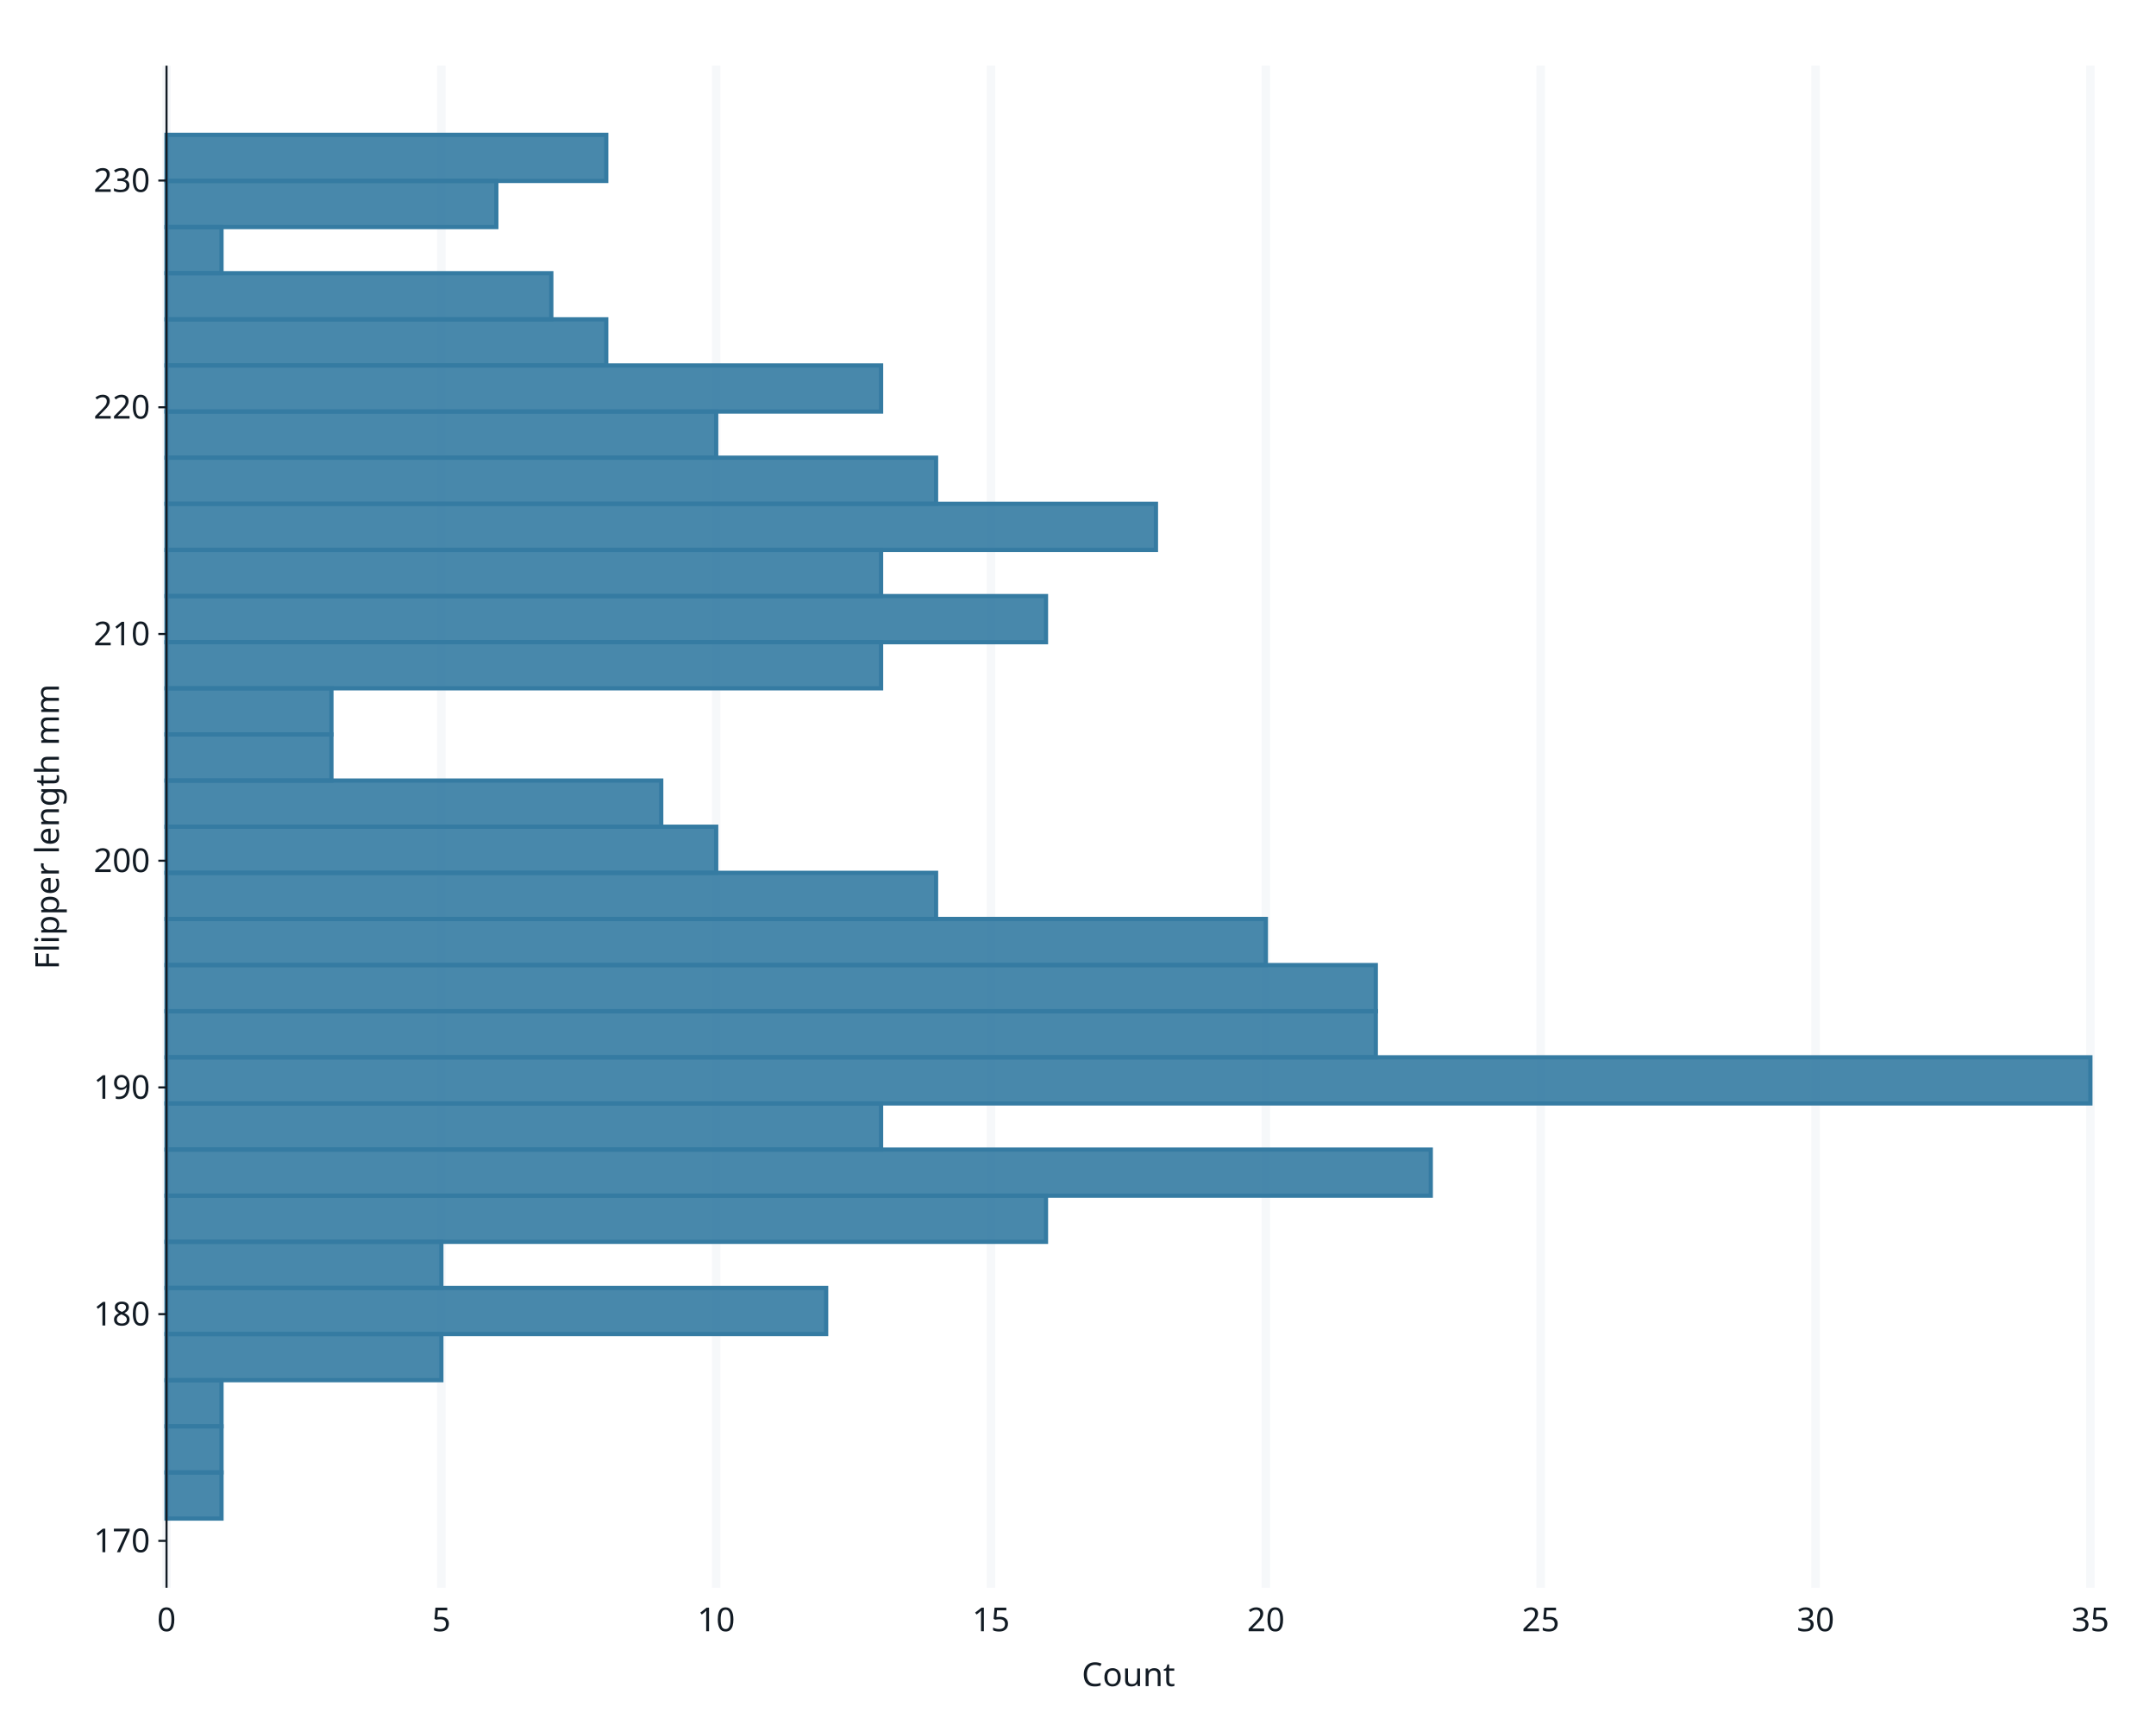
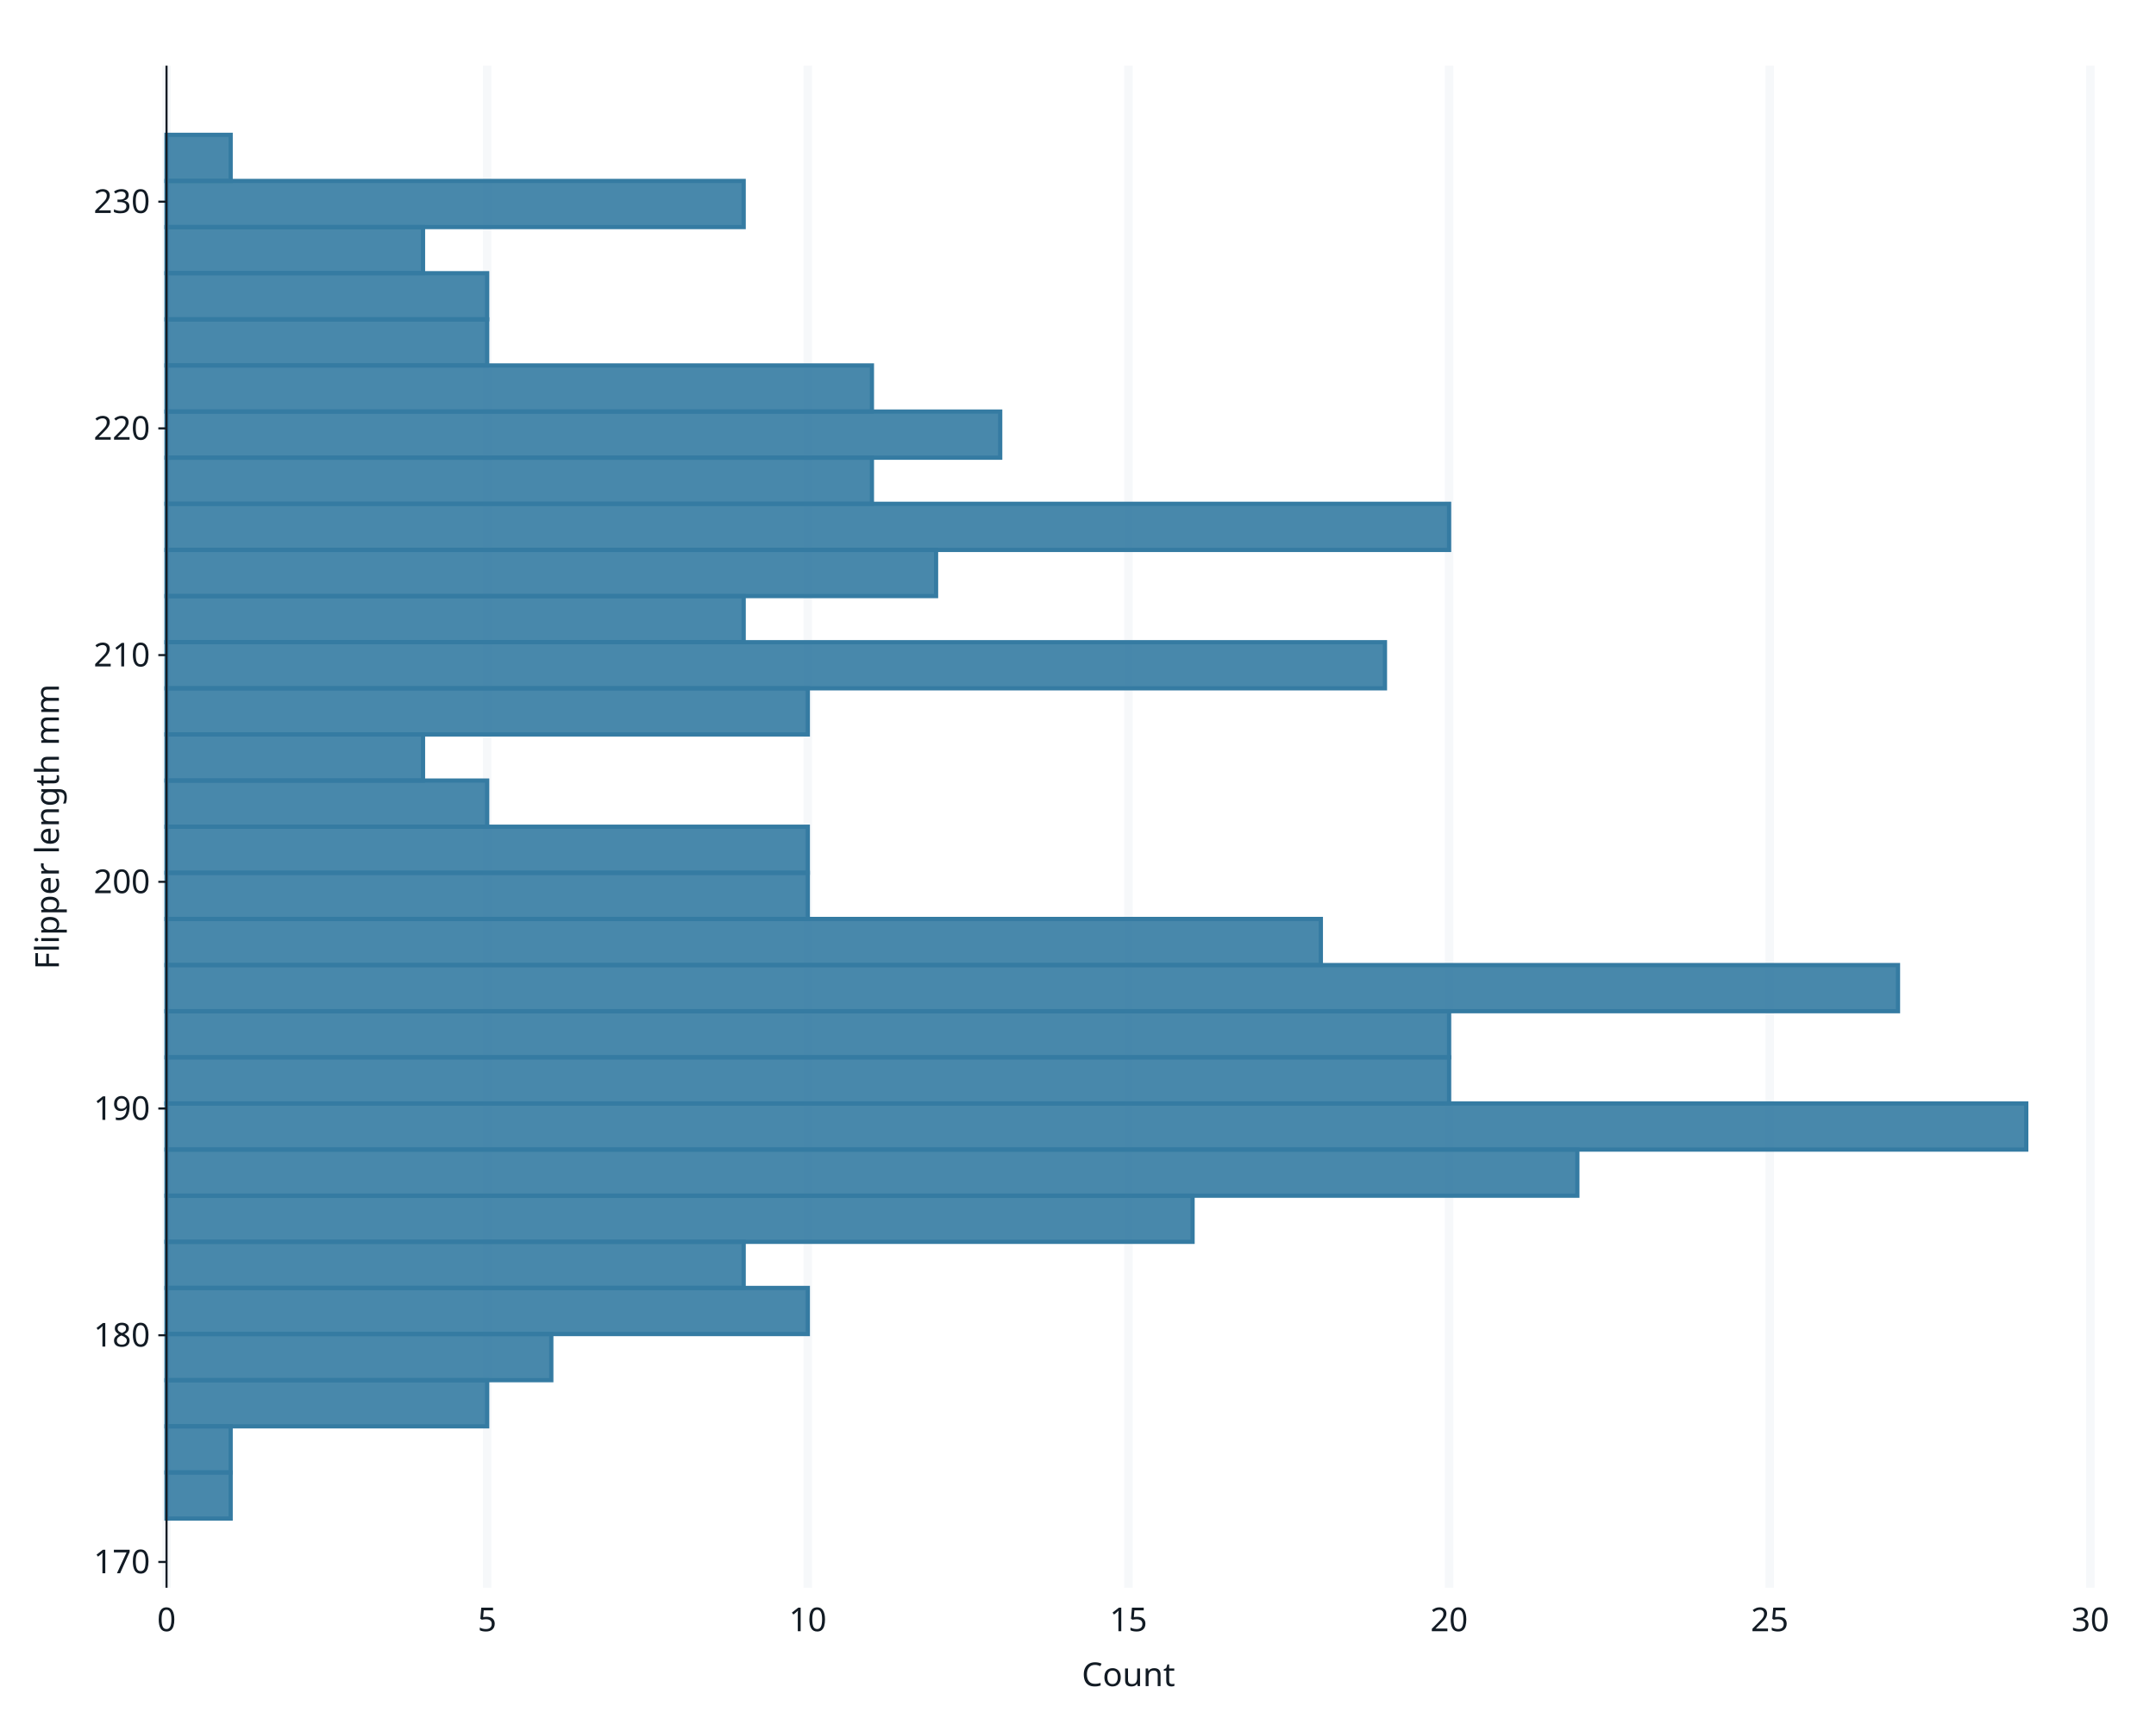
<svg xmlns="http://www.w3.org/2000/svg" class="svglite" data-engine-version="2.0" width="720.00pt" height="576.00pt" viewBox="0 0 720.00 576.00">
  <defs>
    <style type="text/css">
    .svglite line, .svglite polyline, .svglite polygon, .svglite path, .svglite rect, .svglite circle {
      fill: none;
      stroke: #000000;
      stroke-linecap: round;
      stroke-linejoin: round;
      stroke-miterlimit: 10.00;
    }
  </style>
  </defs>
  <rect width="100%" height="100%" style="stroke: none; fill: #FFFFFF;" />
  <defs>
    <clipPath id="cpMC4wMHw3MjAuMDB8MC4wMHw1NzYuMDA=">
      <rect x="0.00" y="0.00" width="720.00" height="576.00" />
    </clipPath>
  </defs>
  <g clip-path="url(#cpMC4wMHw3MjAuMDB8MC4wMHw1NzYuMDA=)">
    <rect x="0.00" y="0.00" width="720.00" height="576.00" style="stroke-width: 1.07; stroke: #FFFFFF; fill: #FFFFFF;" />
    <rect x="55.61" y="21.92" width="642.48" height="508.26" style="stroke-width: 1.07; stroke: #FFFFFF; fill: #FFFFFF;" />
    <polyline points="55.61,530.17 55.61,21.92 " style="stroke-width: 2.84; stroke: #F6F8FA; stroke-linecap: butt;" />
-     <polyline points="147.39,530.17 147.39,21.92 " style="stroke-width: 2.84; stroke: #F6F8FA; stroke-linecap: butt;" />
-     <polyline points="239.17,530.17 239.17,21.92 " style="stroke-width: 2.84; stroke: #F6F8FA; stroke-linecap: butt;" />
-     <polyline points="330.95,530.17 330.95,21.92 " style="stroke-width: 2.84; stroke: #F6F8FA; stroke-linecap: butt;" />
-     <polyline points="422.74,530.17 422.74,21.92 " style="stroke-width: 2.84; stroke: #F6F8FA; stroke-linecap: butt;" />
-     <polyline points="514.52,530.17 514.52,21.92 " style="stroke-width: 2.84; stroke: #F6F8FA; stroke-linecap: butt;" />
-     <polyline points="606.30,530.17 606.30,21.92 " style="stroke-width: 2.84; stroke: #F6F8FA; stroke-linecap: butt;" />
+     <polyline points="162.69,530.17 162.69,21.92 " style="stroke-width: 2.84; stroke: #F6F8FA; stroke-linecap: butt;" />
+     <polyline points="269.76,530.17 269.76,21.92 " style="stroke-width: 2.84; stroke: #F6F8FA; stroke-linecap: butt;" />
+     <polyline points="376.84,530.17 376.84,21.92 " style="stroke-width: 2.84; stroke: #F6F8FA; stroke-linecap: butt;" />
+     <polyline points="483.92,530.17 483.92,21.92 " style="stroke-width: 2.84; stroke: #F6F8FA; stroke-linecap: butt;" />
+     <polyline points="591.00,530.17 591.00,21.92 " style="stroke-width: 2.84; stroke: #F6F8FA; stroke-linecap: butt;" />
    <polyline points="698.08,530.17 698.08,21.92 " style="stroke-width: 2.84; stroke: #F6F8FA; stroke-linecap: butt;" />
-     <rect x="55.61" y="491.67" width="18.36" height="15.40" style="stroke-width: 1.41; stroke: #357BA2; stroke-linecap: butt; stroke-linejoin: miter; fill: #357BA2; fill-opacity: 0.90;" />
-     <rect x="55.61" y="476.27" width="18.36" height="15.40" style="stroke-width: 1.41; stroke: #357BA2; stroke-linecap: butt; stroke-linejoin: miter; fill: #357BA2; fill-opacity: 0.90;" />
-     <rect x="55.61" y="460.87" width="18.36" height="15.40" style="stroke-width: 1.41; stroke: #357BA2; stroke-linecap: butt; stroke-linejoin: miter; fill: #357BA2; fill-opacity: 0.90;" />
-     <rect x="55.61" y="445.46" width="91.78" height="15.40" style="stroke-width: 1.41; stroke: #357BA2; stroke-linecap: butt; stroke-linejoin: miter; fill: #357BA2; fill-opacity: 0.90;" />
-     <rect x="55.61" y="430.06" width="220.28" height="15.40" style="stroke-width: 1.41; stroke: #357BA2; stroke-linecap: butt; stroke-linejoin: miter; fill: #357BA2; fill-opacity: 0.90;" />
-     <rect x="55.61" y="414.66" width="91.78" height="15.40" style="stroke-width: 1.41; stroke: #357BA2; stroke-linecap: butt; stroke-linejoin: miter; fill: #357BA2; fill-opacity: 0.90;" />
-     <rect x="55.61" y="399.26" width="293.70" height="15.40" style="stroke-width: 1.41; stroke: #357BA2; stroke-linecap: butt; stroke-linejoin: miter; fill: #357BA2; fill-opacity: 0.90;" />
-     <rect x="55.61" y="383.86" width="422.20" height="15.40" style="stroke-width: 1.41; stroke: #357BA2; stroke-linecap: butt; stroke-linejoin: miter; fill: #357BA2; fill-opacity: 0.90;" />
-     <rect x="55.61" y="368.46" width="238.63" height="15.40" style="stroke-width: 1.41; stroke: #357BA2; stroke-linecap: butt; stroke-linejoin: miter; fill: #357BA2; fill-opacity: 0.90;" />
-     <rect x="55.61" y="353.05" width="642.48" height="15.40" style="stroke-width: 1.41; stroke: #357BA2; stroke-linecap: butt; stroke-linejoin: miter; fill: #357BA2; fill-opacity: 0.90;" />
-     <rect x="55.61" y="337.65" width="403.84" height="15.40" style="stroke-width: 1.41; stroke: #357BA2; stroke-linecap: butt; stroke-linejoin: miter; fill: #357BA2; fill-opacity: 0.90;" />
-     <rect x="55.61" y="322.25" width="403.84" height="15.40" style="stroke-width: 1.41; stroke: #357BA2; stroke-linecap: butt; stroke-linejoin: miter; fill: #357BA2; fill-opacity: 0.90;" />
-     <rect x="55.61" y="306.85" width="367.13" height="15.40" style="stroke-width: 1.41; stroke: #357BA2; stroke-linecap: butt; stroke-linejoin: miter; fill: #357BA2; fill-opacity: 0.90;" />
-     <rect x="55.61" y="291.45" width="256.99" height="15.40" style="stroke-width: 1.41; stroke: #357BA2; stroke-linecap: butt; stroke-linejoin: miter; fill: #357BA2; fill-opacity: 0.90;" />
-     <rect x="55.61" y="276.05" width="183.56" height="15.40" style="stroke-width: 1.41; stroke: #357BA2; stroke-linecap: butt; stroke-linejoin: miter; fill: #357BA2; fill-opacity: 0.90;" />
-     <rect x="55.61" y="260.64" width="165.21" height="15.40" style="stroke-width: 1.41; stroke: #357BA2; stroke-linecap: butt; stroke-linejoin: miter; fill: #357BA2; fill-opacity: 0.90;" />
-     <rect x="55.61" y="245.24" width="55.07" height="15.40" style="stroke-width: 1.41; stroke: #357BA2; stroke-linecap: butt; stroke-linejoin: miter; fill: #357BA2; fill-opacity: 0.90;" />
-     <rect x="55.61" y="229.84" width="55.07" height="15.40" style="stroke-width: 1.41; stroke: #357BA2; stroke-linecap: butt; stroke-linejoin: miter; fill: #357BA2; fill-opacity: 0.90;" />
-     <rect x="55.61" y="214.44" width="238.63" height="15.40" style="stroke-width: 1.41; stroke: #357BA2; stroke-linecap: butt; stroke-linejoin: miter; fill: #357BA2; fill-opacity: 0.90;" />
-     <rect x="55.61" y="199.04" width="293.70" height="15.40" style="stroke-width: 1.41; stroke: #357BA2; stroke-linecap: butt; stroke-linejoin: miter; fill: #357BA2; fill-opacity: 0.90;" />
-     <rect x="55.61" y="183.64" width="238.63" height="15.40" style="stroke-width: 1.41; stroke: #357BA2; stroke-linecap: butt; stroke-linejoin: miter; fill: #357BA2; fill-opacity: 0.90;" />
-     <rect x="55.61" y="168.23" width="330.42" height="15.40" style="stroke-width: 1.41; stroke: #357BA2; stroke-linecap: butt; stroke-linejoin: miter; fill: #357BA2; fill-opacity: 0.90;" />
-     <rect x="55.61" y="152.83" width="256.99" height="15.40" style="stroke-width: 1.41; stroke: #357BA2; stroke-linecap: butt; stroke-linejoin: miter; fill: #357BA2; fill-opacity: 0.90;" />
-     <rect x="55.61" y="137.43" width="183.56" height="15.40" style="stroke-width: 1.41; stroke: #357BA2; stroke-linecap: butt; stroke-linejoin: miter; fill: #357BA2; fill-opacity: 0.90;" />
-     <rect x="55.61" y="122.03" width="238.63" height="15.40" style="stroke-width: 1.41; stroke: #357BA2; stroke-linecap: butt; stroke-linejoin: miter; fill: #357BA2; fill-opacity: 0.90;" />
-     <rect x="55.61" y="106.63" width="146.85" height="15.40" style="stroke-width: 1.41; stroke: #357BA2; stroke-linecap: butt; stroke-linejoin: miter; fill: #357BA2; fill-opacity: 0.90;" />
-     <rect x="55.61" y="91.23" width="128.50" height="15.40" style="stroke-width: 1.41; stroke: #357BA2; stroke-linecap: butt; stroke-linejoin: miter; fill: #357BA2; fill-opacity: 0.90;" />
-     <rect x="55.61" y="75.82" width="18.36" height="15.40" style="stroke-width: 1.41; stroke: #357BA2; stroke-linecap: butt; stroke-linejoin: miter; fill: #357BA2; fill-opacity: 0.90;" />
-     <rect x="55.61" y="60.42" width="110.14" height="15.40" style="stroke-width: 1.41; stroke: #357BA2; stroke-linecap: butt; stroke-linejoin: miter; fill: #357BA2; fill-opacity: 0.90;" />
-     <rect x="55.61" y="45.02" width="146.85" height="15.40" style="stroke-width: 1.41; stroke: #357BA2; stroke-linecap: butt; stroke-linejoin: miter; fill: #357BA2; fill-opacity: 0.90;" />
+     <rect x="55.61" y="491.67" width="21.42" height="15.40" style="stroke-width: 1.41; stroke: #357BA2; stroke-linecap: butt; stroke-linejoin: miter; fill: #357BA2; fill-opacity: 0.90;" />
+     <rect x="55.61" y="476.27" width="21.42" height="15.40" style="stroke-width: 1.41; stroke: #357BA2; stroke-linecap: butt; stroke-linejoin: miter; fill: #357BA2; fill-opacity: 0.90;" />
+     <rect x="55.61" y="460.87" width="107.08" height="15.40" style="stroke-width: 1.41; stroke: #357BA2; stroke-linecap: butt; stroke-linejoin: miter; fill: #357BA2; fill-opacity: 0.90;" />
+     <rect x="55.61" y="445.46" width="128.50" height="15.40" style="stroke-width: 1.41; stroke: #357BA2; stroke-linecap: butt; stroke-linejoin: miter; fill: #357BA2; fill-opacity: 0.90;" />
+     <rect x="55.61" y="430.06" width="214.16" height="15.40" style="stroke-width: 1.41; stroke: #357BA2; stroke-linecap: butt; stroke-linejoin: miter; fill: #357BA2; fill-opacity: 0.90;" />
+     <rect x="55.61" y="414.66" width="192.74" height="15.40" style="stroke-width: 1.41; stroke: #357BA2; stroke-linecap: butt; stroke-linejoin: miter; fill: #357BA2; fill-opacity: 0.90;" />
+     <rect x="55.61" y="399.26" width="342.65" height="15.40" style="stroke-width: 1.41; stroke: #357BA2; stroke-linecap: butt; stroke-linejoin: miter; fill: #357BA2; fill-opacity: 0.90;" />
+     <rect x="55.61" y="383.86" width="471.15" height="15.40" style="stroke-width: 1.41; stroke: #357BA2; stroke-linecap: butt; stroke-linejoin: miter; fill: #357BA2; fill-opacity: 0.90;" />
+     <rect x="55.61" y="368.46" width="621.06" height="15.40" style="stroke-width: 1.41; stroke: #357BA2; stroke-linecap: butt; stroke-linejoin: miter; fill: #357BA2; fill-opacity: 0.90;" />
+     <rect x="55.61" y="353.05" width="428.32" height="15.40" style="stroke-width: 1.41; stroke: #357BA2; stroke-linecap: butt; stroke-linejoin: miter; fill: #357BA2; fill-opacity: 0.90;" />
+     <rect x="55.61" y="337.65" width="428.32" height="15.40" style="stroke-width: 1.41; stroke: #357BA2; stroke-linecap: butt; stroke-linejoin: miter; fill: #357BA2; fill-opacity: 0.90;" />
+     <rect x="55.61" y="322.25" width="578.23" height="15.40" style="stroke-width: 1.41; stroke: #357BA2; stroke-linecap: butt; stroke-linejoin: miter; fill: #357BA2; fill-opacity: 0.90;" />
+     <rect x="55.61" y="306.85" width="385.49" height="15.40" style="stroke-width: 1.41; stroke: #357BA2; stroke-linecap: butt; stroke-linejoin: miter; fill: #357BA2; fill-opacity: 0.90;" />
+     <rect x="55.61" y="291.45" width="214.16" height="15.40" style="stroke-width: 1.41; stroke: #357BA2; stroke-linecap: butt; stroke-linejoin: miter; fill: #357BA2; fill-opacity: 0.90;" />
+     <rect x="55.61" y="276.05" width="214.16" height="15.40" style="stroke-width: 1.41; stroke: #357BA2; stroke-linecap: butt; stroke-linejoin: miter; fill: #357BA2; fill-opacity: 0.90;" />
+     <rect x="55.61" y="260.64" width="107.08" height="15.40" style="stroke-width: 1.41; stroke: #357BA2; stroke-linecap: butt; stroke-linejoin: miter; fill: #357BA2; fill-opacity: 0.90;" />
+     <rect x="55.61" y="245.24" width="85.66" height="15.40" style="stroke-width: 1.41; stroke: #357BA2; stroke-linecap: butt; stroke-linejoin: miter; fill: #357BA2; fill-opacity: 0.90;" />
+     <rect x="55.61" y="229.84" width="214.16" height="15.40" style="stroke-width: 1.41; stroke: #357BA2; stroke-linecap: butt; stroke-linejoin: miter; fill: #357BA2; fill-opacity: 0.90;" />
+     <rect x="55.61" y="214.44" width="406.90" height="15.40" style="stroke-width: 1.41; stroke: #357BA2; stroke-linecap: butt; stroke-linejoin: miter; fill: #357BA2; fill-opacity: 0.90;" />
+     <rect x="55.61" y="199.04" width="192.74" height="15.40" style="stroke-width: 1.41; stroke: #357BA2; stroke-linecap: butt; stroke-linejoin: miter; fill: #357BA2; fill-opacity: 0.90;" />
+     <rect x="55.61" y="183.64" width="256.99" height="15.40" style="stroke-width: 1.41; stroke: #357BA2; stroke-linecap: butt; stroke-linejoin: miter; fill: #357BA2; fill-opacity: 0.90;" />
+     <rect x="55.61" y="168.23" width="428.32" height="15.40" style="stroke-width: 1.41; stroke: #357BA2; stroke-linecap: butt; stroke-linejoin: miter; fill: #357BA2; fill-opacity: 0.90;" />
+     <rect x="55.61" y="152.83" width="235.57" height="15.40" style="stroke-width: 1.41; stroke: #357BA2; stroke-linecap: butt; stroke-linejoin: miter; fill: #357BA2; fill-opacity: 0.90;" />
+     <rect x="55.61" y="137.43" width="278.41" height="15.40" style="stroke-width: 1.41; stroke: #357BA2; stroke-linecap: butt; stroke-linejoin: miter; fill: #357BA2; fill-opacity: 0.90;" />
+     <rect x="55.61" y="122.03" width="235.57" height="15.40" style="stroke-width: 1.41; stroke: #357BA2; stroke-linecap: butt; stroke-linejoin: miter; fill: #357BA2; fill-opacity: 0.90;" />
+     <rect x="55.61" y="106.63" width="107.08" height="15.40" style="stroke-width: 1.41; stroke: #357BA2; stroke-linecap: butt; stroke-linejoin: miter; fill: #357BA2; fill-opacity: 0.90;" />
+     <rect x="55.61" y="91.23" width="107.08" height="15.40" style="stroke-width: 1.41; stroke: #357BA2; stroke-linecap: butt; stroke-linejoin: miter; fill: #357BA2; fill-opacity: 0.90;" />
+     <rect x="55.61" y="75.82" width="85.66" height="15.40" style="stroke-width: 1.41; stroke: #357BA2; stroke-linecap: butt; stroke-linejoin: miter; fill: #357BA2; fill-opacity: 0.90;" />
+     <rect x="55.61" y="60.42" width="192.74" height="15.40" style="stroke-width: 1.41; stroke: #357BA2; stroke-linecap: butt; stroke-linejoin: miter; fill: #357BA2; fill-opacity: 0.90;" />
+     <rect x="55.61" y="45.02" width="21.42" height="15.40" style="stroke-width: 1.41; stroke: #357BA2; stroke-linecap: butt; stroke-linejoin: miter; fill: #357BA2; fill-opacity: 0.90;" />
    <polyline points="55.61,530.17 55.61,21.92 " style="stroke-width: 0.70; stroke: #121B24; stroke-linecap: butt;" />
-     <text x="50.13" y="518.30" text-anchor="end" style="font-size: 11.00px; fill: #121B24; font-family: sans;" textLength="18.35px" lengthAdjust="spacingAndGlyphs">170</text>
-     <text x="50.13" y="442.59" text-anchor="end" style="font-size: 11.00px; fill: #121B24; font-family: sans;" textLength="18.35px" lengthAdjust="spacingAndGlyphs">180</text>
-     <text x="50.13" y="366.89" text-anchor="end" style="font-size: 11.00px; fill: #121B24; font-family: sans;" textLength="18.35px" lengthAdjust="spacingAndGlyphs">190</text>
-     <text x="50.13" y="291.19" text-anchor="end" style="font-size: 11.00px; fill: #121B24; font-family: sans;" textLength="18.35px" lengthAdjust="spacingAndGlyphs">200</text>
-     <text x="50.13" y="215.48" text-anchor="end" style="font-size: 11.00px; fill: #121B24; font-family: sans;" textLength="18.35px" lengthAdjust="spacingAndGlyphs">210</text>
-     <text x="50.13" y="139.78" text-anchor="end" style="font-size: 11.00px; fill: #121B24; font-family: sans;" textLength="18.35px" lengthAdjust="spacingAndGlyphs">220</text>
-     <text x="50.13" y="64.08" text-anchor="end" style="font-size: 11.00px; fill: #121B24; font-family: sans;" textLength="18.35px" lengthAdjust="spacingAndGlyphs">230</text>
-     <polyline points="52.87,514.51 55.61,514.51 " style="stroke-width: 0.70; stroke: #121B24; stroke-linecap: butt;" />
-     <polyline points="52.87,438.81 55.61,438.81 " style="stroke-width: 0.70; stroke: #121B24; stroke-linecap: butt;" />
-     <polyline points="52.87,363.10 55.61,363.10 " style="stroke-width: 0.70; stroke: #121B24; stroke-linecap: butt;" />
-     <polyline points="52.87,287.40 55.61,287.40 " style="stroke-width: 0.70; stroke: #121B24; stroke-linecap: butt;" />
-     <polyline points="52.87,211.70 55.61,211.70 " style="stroke-width: 0.70; stroke: #121B24; stroke-linecap: butt;" />
-     <polyline points="52.87,135.99 55.61,135.99 " style="stroke-width: 0.70; stroke: #121B24; stroke-linecap: butt;" />
-     <polyline points="52.87,60.29 55.61,60.29 " style="stroke-width: 0.70; stroke: #121B24; stroke-linecap: butt;" />
+     <text x="50.13" y="525.34" text-anchor="end" style="font-size: 11.00px; fill: #121B24; font-family: sans;" textLength="18.35px" lengthAdjust="spacingAndGlyphs">170</text>
+     <text x="50.13" y="449.64" text-anchor="end" style="font-size: 11.00px; fill: #121B24; font-family: sans;" textLength="18.35px" lengthAdjust="spacingAndGlyphs">180</text>
+     <text x="50.13" y="373.94" text-anchor="end" style="font-size: 11.00px; fill: #121B24; font-family: sans;" textLength="18.35px" lengthAdjust="spacingAndGlyphs">190</text>
+     <text x="50.13" y="298.23" text-anchor="end" style="font-size: 11.00px; fill: #121B24; font-family: sans;" textLength="18.35px" lengthAdjust="spacingAndGlyphs">200</text>
+     <text x="50.13" y="222.53" text-anchor="end" style="font-size: 11.00px; fill: #121B24; font-family: sans;" textLength="18.35px" lengthAdjust="spacingAndGlyphs">210</text>
+     <text x="50.13" y="146.83" text-anchor="end" style="font-size: 11.00px; fill: #121B24; font-family: sans;" textLength="18.35px" lengthAdjust="spacingAndGlyphs">220</text>
+     <text x="50.13" y="71.12" text-anchor="end" style="font-size: 11.00px; fill: #121B24; font-family: sans;" textLength="18.35px" lengthAdjust="spacingAndGlyphs">230</text>
+     <polyline points="52.87,521.56 55.61,521.56 " style="stroke-width: 0.70; stroke: #121B24; stroke-linecap: butt;" />
+     <polyline points="52.87,445.86 55.61,445.86 " style="stroke-width: 0.70; stroke: #121B24; stroke-linecap: butt;" />
+     <polyline points="52.87,370.15 55.61,370.15 " style="stroke-width: 0.70; stroke: #121B24; stroke-linecap: butt;" />
+     <polyline points="52.87,294.45 55.61,294.45 " style="stroke-width: 0.70; stroke: #121B24; stroke-linecap: butt;" />
+     <polyline points="52.87,218.75 55.61,218.75 " style="stroke-width: 0.70; stroke: #121B24; stroke-linecap: butt;" />
+     <polyline points="52.87,143.04 55.61,143.04 " style="stroke-width: 0.70; stroke: #121B24; stroke-linecap: butt;" />
+     <polyline points="52.87,67.34 55.61,67.34 " style="stroke-width: 0.70; stroke: #121B24; stroke-linecap: butt;" />
    <text x="55.61" y="544.68" text-anchor="middle" style="font-size: 11.00px; fill: #121B24; font-family: sans;" textLength="6.12px" lengthAdjust="spacingAndGlyphs">0</text>
-     <text x="147.39" y="544.68" text-anchor="middle" style="font-size: 11.00px; fill: #121B24; font-family: sans;" textLength="6.12px" lengthAdjust="spacingAndGlyphs">5</text>
-     <text x="239.17" y="544.68" text-anchor="middle" style="font-size: 11.00px; fill: #121B24; font-family: sans;" textLength="12.24px" lengthAdjust="spacingAndGlyphs">10</text>
-     <text x="330.95" y="544.68" text-anchor="middle" style="font-size: 11.00px; fill: #121B24; font-family: sans;" textLength="12.24px" lengthAdjust="spacingAndGlyphs">15</text>
-     <text x="422.74" y="544.68" text-anchor="middle" style="font-size: 11.00px; fill: #121B24; font-family: sans;" textLength="12.24px" lengthAdjust="spacingAndGlyphs">20</text>
-     <text x="514.52" y="544.68" text-anchor="middle" style="font-size: 11.00px; fill: #121B24; font-family: sans;" textLength="12.24px" lengthAdjust="spacingAndGlyphs">25</text>
-     <text x="606.30" y="544.68" text-anchor="middle" style="font-size: 11.00px; fill: #121B24; font-family: sans;" textLength="12.24px" lengthAdjust="spacingAndGlyphs">30</text>
-     <text x="698.08" y="544.68" text-anchor="middle" style="font-size: 11.00px; fill: #121B24; font-family: sans;" textLength="12.24px" lengthAdjust="spacingAndGlyphs">35</text>
+     <text x="162.69" y="544.68" text-anchor="middle" style="font-size: 11.00px; fill: #121B24; font-family: sans;" textLength="6.12px" lengthAdjust="spacingAndGlyphs">5</text>
+     <text x="269.76" y="544.68" text-anchor="middle" style="font-size: 11.00px; fill: #121B24; font-family: sans;" textLength="12.24px" lengthAdjust="spacingAndGlyphs">10</text>
+     <text x="376.84" y="544.68" text-anchor="middle" style="font-size: 11.00px; fill: #121B24; font-family: sans;" textLength="12.24px" lengthAdjust="spacingAndGlyphs">15</text>
+     <text x="483.92" y="544.68" text-anchor="middle" style="font-size: 11.00px; fill: #121B24; font-family: sans;" textLength="12.24px" lengthAdjust="spacingAndGlyphs">20</text>
+     <text x="591.00" y="544.68" text-anchor="middle" style="font-size: 11.00px; fill: #121B24; font-family: sans;" textLength="12.24px" lengthAdjust="spacingAndGlyphs">25</text>
+     <text x="698.08" y="544.68" text-anchor="middle" style="font-size: 11.00px; fill: #121B24; font-family: sans;" textLength="12.24px" lengthAdjust="spacingAndGlyphs">30</text>
    <text x="376.84" y="563.02" text-anchor="middle" style="font-size: 11.00px; fill: #121B24; font-family: sans;" textLength="29.36px" lengthAdjust="spacingAndGlyphs">Count</text>
    <text transform="translate(19.67,276.05) rotate(-90)" text-anchor="middle" style="font-size: 11.00px; fill: #121B24; font-family: sans;" textLength="88.04px" lengthAdjust="spacingAndGlyphs">Flipper length mm</text>
  </g>
</svg>
